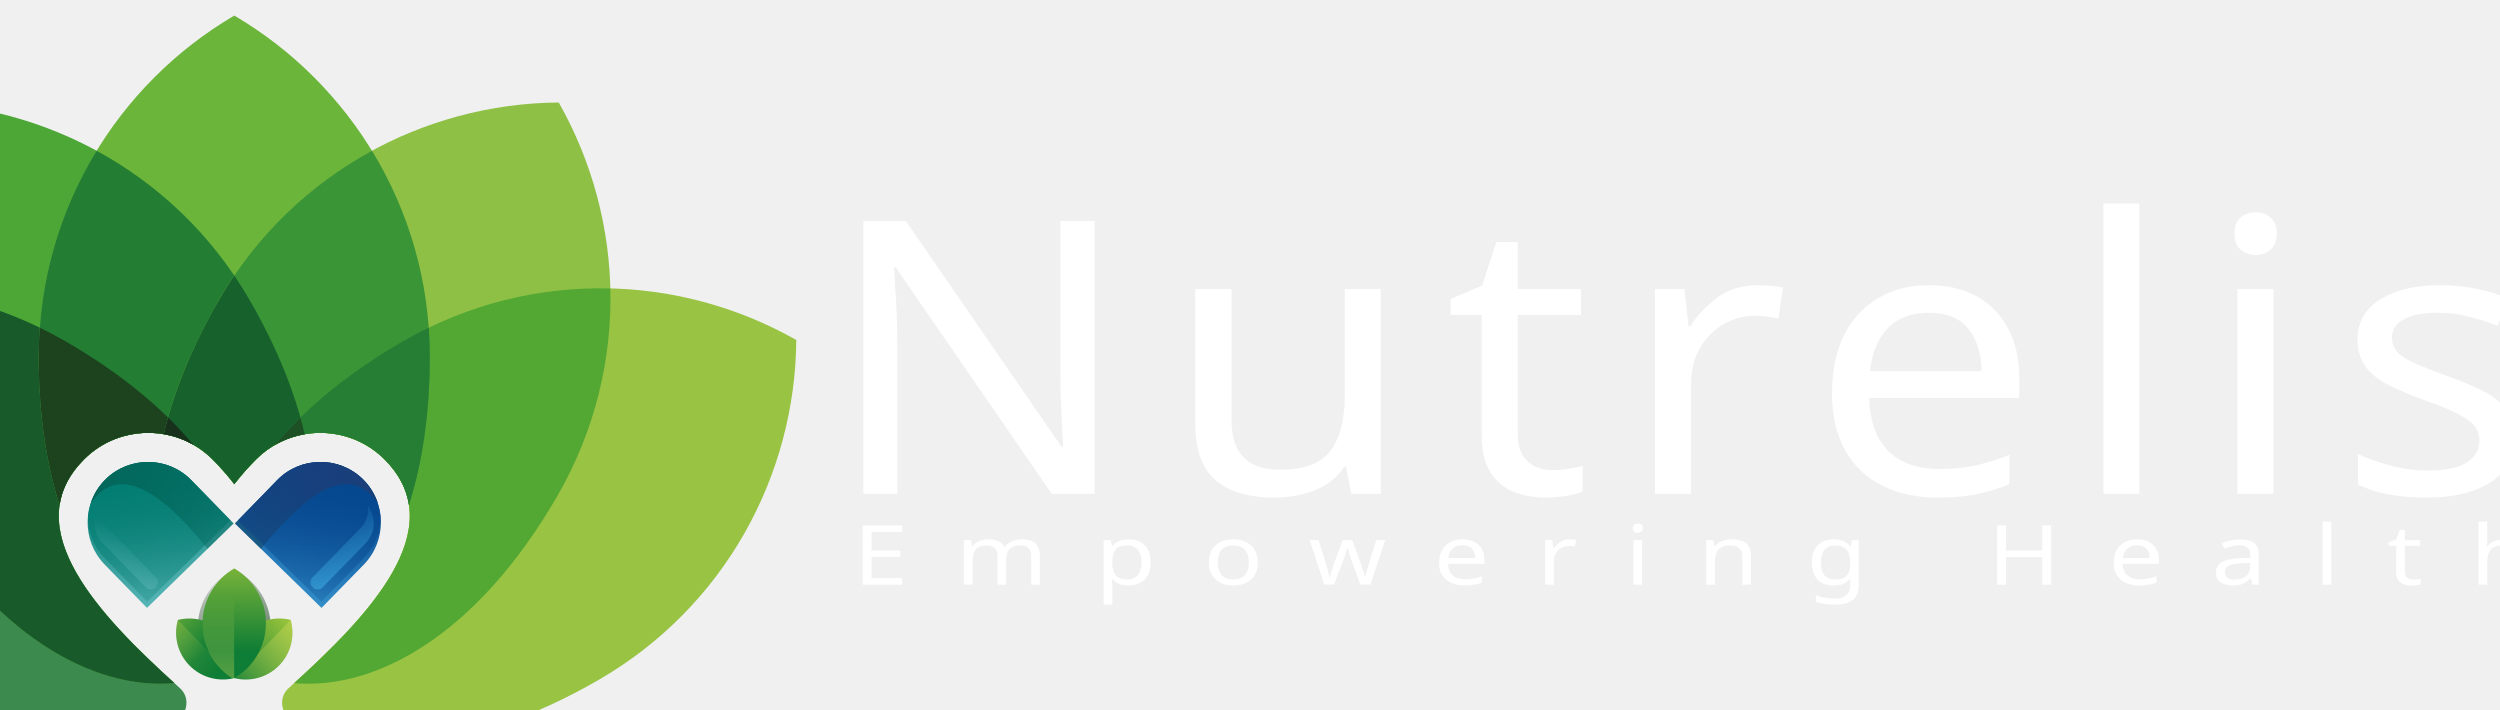
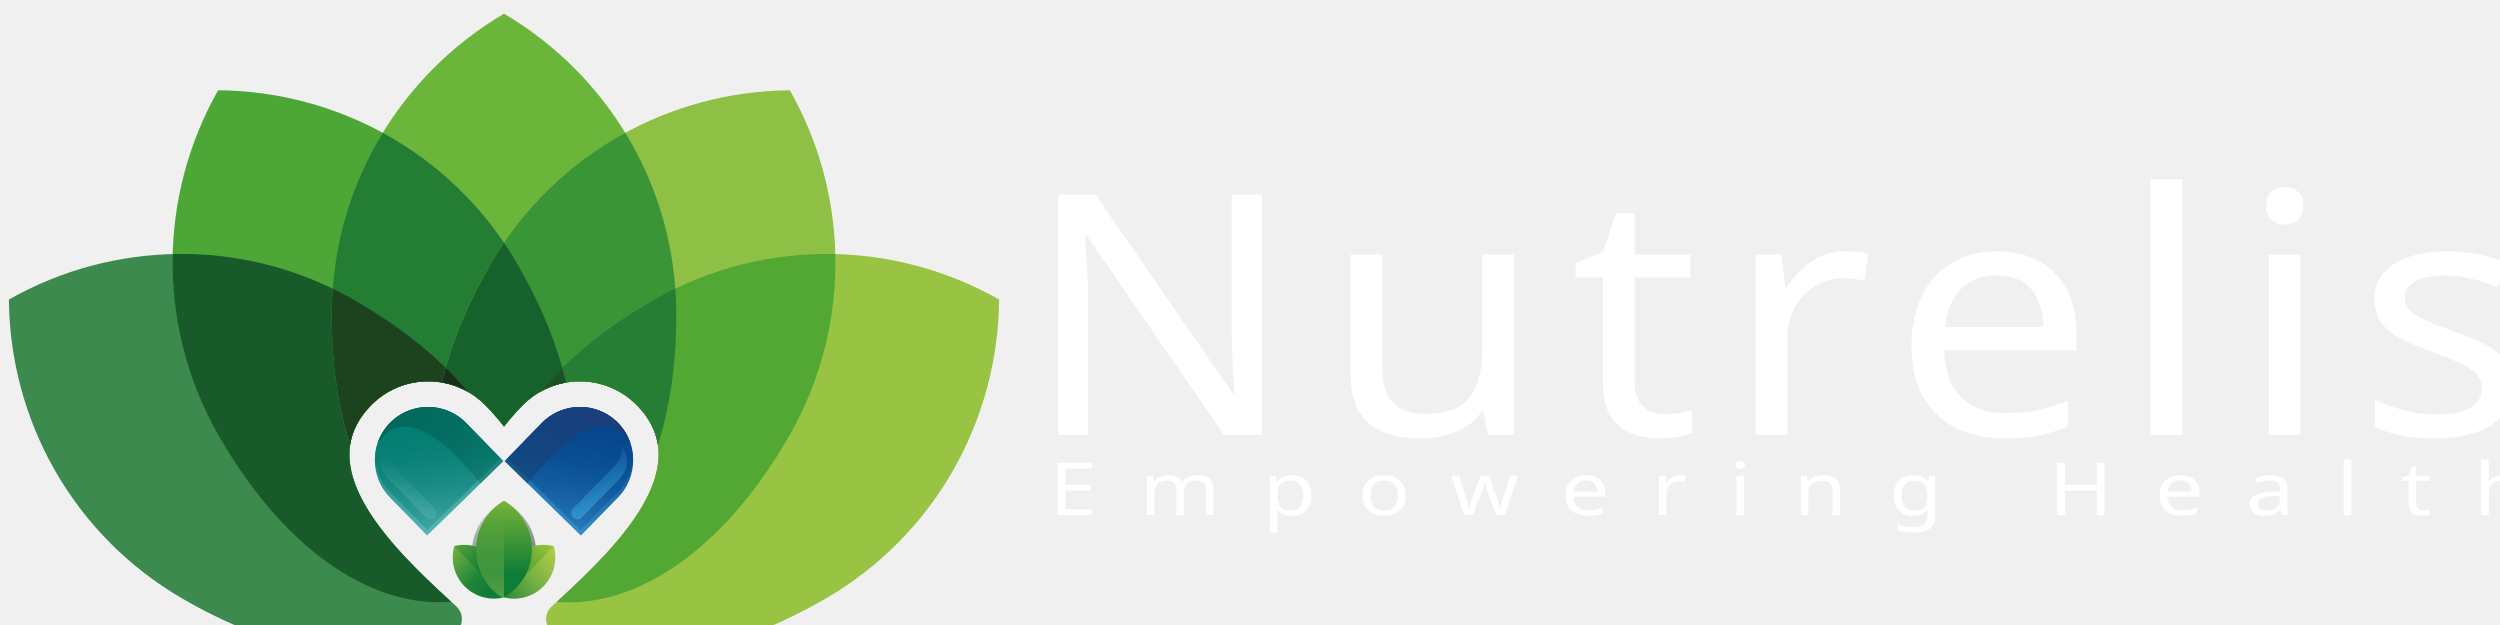
- <svg xmlns="http://www.w3.org/2000/svg" xmlns:xlink="http://www.w3.org/1999/xlink" id="Calque_1" version="1.1" viewBox="100 120 740 210">
+ <svg xmlns="http://www.w3.org/2000/svg" xmlns:xlink="http://www.w3.org/1999/xlink" id="Calque_1" version="1.1" viewBox="0 120 840 210">
  <defs>
    <style>
      .st0{fill:#17311c}.st0,.st1,.st2,.st3,.st4,.st5,.st6,.st7,.st8,.st9,.st10,.st11,.st12,.st13,.st14,.st15,.st16,.st17,.st18,.st19,.st20,.st21,.st22,.st23,.st24,.st25,.st26{fill-rule:evenodd}.st1{fill:#1c421e}.st2{fill:#06488f}.st27{fill:url(#linear-gradient2)}.st28{mask:url(#mask-5)}.st29{fill:url(#linear-gradient10)}.st30{mask:url(#mask-1)}.st3{fill:#98c343}.st4{fill:#6bb53a}.st5{fill:#027c71}.st31{mask:url(#mask-10)}.st32{mask:url(#mask-6)}.st33{mask:url(#mask-7)}.st34{mask:url(#mask)}.st6{fill:#46c1f1}.st35{fill:url(#linear-gradient1)}.st36{fill:url(#linear-gradient9)}.st37{fill:url(#linear-gradient8)}.st38{mask:url(#mask-8)}.st39{fill:url(#linear-gradient16)}.st40{mask:url(#mask-2)}.st41{mask:url(#mask-9)}.st7{fill:url(#linear-gradient15)}.st8{fill:#17612c}.st9{fill:#ccd95a}.st42{fill:url(#linear-gradient7)}.st10{fill:#8ec046}.st11{fill:#52a833}.st12{fill:#1f3c76}.st13{fill:#035c51}.st14{fill:url(#linear-gradient11)}.st15{fill:#257e34}.st43{fill:url(#linear-gradient14)}.st44{fill:url(#linear-gradient5)}.st45{font-size:24.57px;letter-spacing:.48em}.st45,.st46{fill:#fff;font-family:Righteous-Regular,Righteous}.st47{fill:url(#linear-gradient3)}.st46{font-size:113.07px;letter-spacing:.07em}.st48{mask:url(#mask-11)}.st16{fill:#7ac8cf}.st49{mask:url(#mask-12)}.st17{fill:url(#linear-gradient4)}.st18{fill:#3a9536}.st50{fill:url(#linear-gradient6)}.st19{fill:url(#linear-gradient12)}.st51{mask:url(#mask-4)}.st20{fill:#1d5125}.st21{fill:#185a29}.st22{fill:#4ca736}.st52{fill:url(#linear-gradient13)}.st23{fill:url(#linear-gradient)}.st24{fill:#3c8a4d}.st25{fill:#237e34}.st26{fill:#1b421e}.st53{mask:url(#mask-3)}
    </style>
    <linearGradient id="linear-gradient" x1="3916.89" y1="-5550.76" x2="4113.88" y2="-4851.35" gradientTransform="translate(-141.62 650.35) scale(.07)" gradientUnits="userSpaceOnUse">
      <stop offset="0" stop-color="#027c71" />
      <stop offset="1" stop-color="#70c5ca" />
    </linearGradient>
    <linearGradient id="linear-gradient1" x1="3509.26" y1="-5721.68" x2="4397.35" y2="-4971.6" gradientTransform="translate(-141.62 650.35) scale(.07)" gradientUnits="userSpaceOnUse">
      <stop offset="0" stop-color="#fff" />
      <stop offset="1" stop-color="#fff" stop-opacity="0" />
    </linearGradient>
    <mask id="mask" x="126.76" y="256.66" width="42.46" height="25.86" maskUnits="userSpaceOnUse">
      <g id="id0">
        <rect class="st35" x="126.76" y="256.66" width="42.46" height="25.86" />
      </g>
    </mask>
    <linearGradient id="linear-gradient2" x1="4007.38" y1="-5604.2" x2="4012.38" y2="-4853.31" xlink:href="#linear-gradient1" />
    <mask id="mask-1" x="125.91" y="256.66" width="42.41" height="41.52" maskUnits="userSpaceOnUse">
      <g id="id2">
        <rect class="st27" x="125.91" y="256.66" width="42.41" height="41.52" />
      </g>
    </mask>
    <mask id="mask-2" x="126.76" y="256.66" width="42.46" height="25.86" maskUnits="userSpaceOnUse">
      <g id="id4">
        <rect class="st35" x="126.76" y="256.66" width="42.46" height="25.86" />
      </g>
    </mask>
    <linearGradient id="linear-gradient3" x1="3692.2" y1="-4744.43" x2="3981.63" y2="-5330.23" xlink:href="#linear-gradient1" />
    <mask id="mask-3" x="127.98" y="269.42" width="18.92" height="25.17" maskUnits="userSpaceOnUse">
      <g id="id6">
        <rect class="st47" x="127.98" y="269.42" width="18.92" height="25.17" />
      </g>
    </mask>
    <linearGradient id="linear-gradient4" x1="4720.92" y1="-5550.78" x2="4523.94" y2="-4851.38" gradientTransform="translate(-141.62 650.35) scale(.07)" gradientUnits="userSpaceOnUse">
      <stop offset="0" stop-color="#06488f" />
      <stop offset="1" stop-color="#47aee3" />
    </linearGradient>
    <linearGradient id="linear-gradient5" x1="5128.54" y1="-5721.71" x2="4240.45" y2="-4971.62" xlink:href="#linear-gradient1" />
    <mask id="mask-4" x="169.47" y="256.66" width="42.46" height="25.86" maskUnits="userSpaceOnUse">
      <g id="id8">
        <rect class="st44" x="169.47" y="256.66" width="42.46" height="25.86" />
      </g>
    </mask>
    <linearGradient id="linear-gradient6" x1="4630.43" y1="-5604.25" x2="4625.43" y2="-4853.31" xlink:href="#linear-gradient1" />
    <mask id="mask-5" x="170.36" y="256.66" width="42.41" height="41.52" maskUnits="userSpaceOnUse">
      <g id="id10">
        <rect class="st50" x="170.36" y="256.66" width="42.41" height="41.52" />
      </g>
    </mask>
    <linearGradient id="linear-gradient7" x1="5128.54" y1="-5721.71" x2="4240.45" y2="-4971.62" xlink:href="#linear-gradient1" />
    <mask id="mask-6" x="169.47" y="256.66" width="42.46" height="25.86" maskUnits="userSpaceOnUse">
      <g id="id12">
        <rect class="st42" x="169.47" y="256.66" width="42.46" height="25.86" />
      </g>
    </mask>
    <linearGradient id="linear-gradient8" x1="4945.62" y1="-4744.46" x2="4656.19" y2="-5330.26" xlink:href="#linear-gradient1" />
    <mask id="mask-7" x="191.79" y="269.42" width="18.92" height="25.17" maskUnits="userSpaceOnUse">
      <g id="id14">
        <rect class="st37" x="191.79" y="269.42" width="18.92" height="25.17" />
      </g>
    </mask>
    <linearGradient id="linear-gradient9" x1="4503.83" y1="-4595.78" x2="4266.95" y2="-5234.74" xlink:href="#linear-gradient1" />
    <mask id="mask-8" x="168.73" y="288.58" width="11.48" height="17.58" maskUnits="userSpaceOnUse">
      <g id="id18">
        <rect class="st36" x="168.73" y="288.58" width="11.48" height="17.58" />
      </g>
    </mask>
    <linearGradient id="linear-gradient10" x1="4134" y1="-4595.77" x2="4370.88" y2="-5234.74" xlink:href="#linear-gradient1" />
    <mask id="mask-9" x="158.48" y="288.58" width="11.48" height="17.58" maskUnits="userSpaceOnUse">
      <g id="id22">
        <rect class="st29" x="158.48" y="288.58" width="11.48" height="17.58" />
      </g>
    </mask>
    <linearGradient id="linear-gradient11" x1="4311.5" y1="-4465.14" x2="4550.62" y2="-4218.27" gradientTransform="translate(-141.62 -.22) scale(.07 -.07)" gradientUnits="userSpaceOnUse">
      <stop offset="0" stop-color="#0e7d35" />
      <stop offset="1" stop-color="#9ac43b" />
    </linearGradient>
    <linearGradient id="linear-gradient12" x1="4326.33" y1="-4465.13" x2="4087.21" y2="-4218.26" xlink:href="#linear-gradient11" />
    <linearGradient id="linear-gradient13" x1="5088.84" y1="-3935.22" x2="4217.99" y2="-4478.21" gradientTransform="translate(-141.62 -.22) scale(.07 -.07)" xlink:href="#linear-gradient1" />
    <mask id="mask-10" x="169.34" y="303.49" width="17.21" height="17.64" maskUnits="userSpaceOnUse">
      <g id="id16">
        <rect class="st52" x="169.34" y="303.49" width="17.21" height="17.64" />
      </g>
    </mask>
    <linearGradient id="linear-gradient14" x1="3549" y1="-3935.22" x2="4419.84" y2="-4478.2" gradientTransform="translate(-141.62 -.22) scale(.07 -.07)" xlink:href="#linear-gradient1" />
    <mask id="mask-11" x="152.13" y="303.49" width="17.21" height="17.64" maskUnits="userSpaceOnUse">
      <g id="id20">
        <rect class="st43" x="152.13" y="303.49" width="17.21" height="17.64" />
      </g>
    </mask>
    <linearGradient id="linear-gradient15" x1="4318.91" y1="-4471.91" x2="4318.93" y2="-4006.54" xlink:href="#linear-gradient11" />
    <linearGradient id="linear-gradient16" x1="4253.84" y1="-4117.99" x2="4253.84" y2="-5064.63" xlink:href="#linear-gradient1" />
    <mask id="mask-12" x="159.89" y="288.58" width="9.55" height="32.64" maskUnits="userSpaceOnUse">
      <g id="id24">
        <rect class="st39" x="159.89" y="288.58" width="9.54" height="32.64" />
      </g>
    </mask>
  </defs>
  <g>
    <path class="st24" d="M119.41,221.03c-37.29-21.53-81.5-20.21-116.42-.39.29,40.16,21.25,79.1,58.54,100.63,38.38,22.16,70.46,22.87,90.61,11.9,1.72-.93,2.78-2.5,3.01-4.44.23-1.94-.44-3.72-1.89-5.03-22-19.85-49.3-46.83-28.38-67.74h0c8.72-8.72,22.08-10.17,32.34-4.33-8.92-10.65-21.37-21.11-37.81-30.6Z" />
    <path class="st22" d="M173.93,208.87c-21.53-37.29-60.48-58.24-100.63-58.54-19.83,34.92-21.14,79.13.38,116.42,23.92,41.44,53.99,57.55,77.91,55.44-21.67-19.7-47.1-45.86-26.72-66.24h0c10.45-10.45,27.55-10.45,38.01,0,2.2,2.2,4.22,4.48,6.06,6.82.14.18.27.35.41.53.13-.18.27-.35.4-.53,1.84-2.33,3.85-4.62,6.06-6.82,4.05-4.05,9.1-6.53,14.37-7.44-2.83-12.17-8.06-25.47-16.25-39.65Z" />
    <path class="st21" d="M58.02,205.37c-.53,20.82,4.49,42.03,15.66,61.38,23.93,41.44,53.99,57.56,77.93,55.45-21.68-19.7-47.12-45.86-26.73-66.25h0c8.72-8.73,22.09-10.17,32.34-4.33-8.91-10.65-21.37-21.11-37.81-30.6-19.36-11.17-40.57-16.19-61.39-15.66Z" />
    <path class="st4" d="M227.22,225.62c0-43.06-23.25-80.68-57.87-101.01-34.63,20.32-57.88,57.95-57.88,101.01,0,17,2.27,31.62,6.17,43.86.69-4.68,2.95-9.23,7.24-13.51h0c10.45-10.45,27.55-10.45,38.01,0,2.2,2.2,4.22,4.48,6.06,6.82.14.18.27.35.41.53.13-.18.27-.35.4-.53,1.84-2.33,3.85-4.62,6.06-6.82,10.45-10.45,27.55-10.45,38.01,0h0c4.29,4.29,6.54,8.83,7.23,13.51,3.9-12.23,6.17-26.85,6.17-43.85Z" />
    <path class="st25" d="M128.6,164.62c-10.87,17.76-17.13,38.65-17.13,60.99,0,17.01,2.27,31.62,6.17,43.87.7-4.69,2.95-9.23,7.24-13.52h0c10.45-10.45,27.55-10.45,38.01,0,2.2,2.2,4.22,4.48,6.06,6.82.14.18.27.35.41.53.13-.18.27-.35.4-.53,1.84-2.33,3.85-4.62,6.06-6.82,4.05-4.06,9.1-6.53,14.38-7.44-2.83-12.17-8.08-25.47-16.26-39.64-11.17-19.35-27.04-34.3-45.33-44.25Z" />
    <path class="st1" d="M111.78,216.99c-.2,2.85-.31,5.73-.31,8.63,0,17.01,2.27,31.62,6.17,43.87.7-4.69,2.95-9.23,7.24-13.52h0c8.72-8.73,22.09-10.17,32.34-4.33-8.91-10.65-21.37-21.11-37.81-30.6-2.51-1.45-5.06-2.8-7.63-4.04Z" />
    <path class="st10" d="M265.01,266.76c21.53-37.29,20.2-81.49.38-116.42-40.16.29-79.1,21.25-100.63,58.54-8.19,14.18-13.42,27.48-16.25,39.65,5.27.9,10.32,3.39,14.37,7.44,2.2,2.2,4.22,4.48,6.06,6.82.14.18.27.35.41.53.13-.18.27-.35.4-.53,1.84-2.33,3.85-4.62,6.06-6.82,10.45-10.45,27.55-10.45,38.01,0h0c20.39,20.38-5.05,46.54-26.73,66.24,23.94,2.1,53.99-14,77.92-55.44Z" />
    <path class="st3" d="M277.16,321.27c37.28-21.53,58.25-60.47,58.54-100.63-34.92-19.82-79.13-21.14-116.42.39-16.44,9.49-28.9,19.95-37.81,30.6,10.26-5.84,23.61-4.4,32.34,4.33h0c20.91,20.91-6.38,47.89-28.38,67.74-1.45,1.31-2.12,3.09-1.89,5.03s1.29,3.51,3.01,4.44c20.16,10.97,52.23,10.26,90.61-11.9Z" />
    <path class="st11" d="M280.66,205.37c-20.82-.53-42.03,4.49-61.38,15.66-16.44,9.49-28.9,19.95-37.81,30.6,10.25-5.84,23.61-4.4,32.34,4.33h0c20.39,20.39-5.06,46.55-26.73,66.25,23.93,2.11,54-14.01,77.92-55.45,11.17-19.35,16.18-40.57,15.66-61.38Z" />
    <path class="st18" d="M210.09,164.62c-18.29,9.95-34.16,24.9-45.33,44.25-8.18,14.17-13.44,27.47-16.26,39.64,5.28.91,10.32,3.39,14.38,7.44,2.2,2.2,4.22,4.48,6.06,6.82.14.18.27.35.41.53.13-.18.27-.35.4-.53,1.84-2.33,3.85-4.62,6.06-6.82,10.45-10.45,27.55-10.45,38.01,0h0c4.29,4.29,6.54,8.83,7.23,13.51,3.9-12.24,6.17-26.86,6.17-43.86,0-22.35-6.26-43.23-17.13-60.99Z" />
    <path class="st8" d="M190.19,248.52c-2.83-12.17-8.08-25.47-16.26-39.64-1.45-2.51-2.98-4.94-4.58-7.31-1.61,2.37-3.14,4.8-4.58,7.31-8.18,14.17-13.44,27.47-16.26,39.64,5.28.91,10.32,3.39,14.38,7.44,2.2,2.2,4.22,4.48,6.06,6.82.14.18.27.35.41.53.13-.18.27-.35.4-.53,1.84-2.33,3.85-4.62,6.06-6.82,4.05-4.06,9.1-6.53,14.38-7.44Z" />
    <path class="st15" d="M221.04,269.48c3.9-12.24,6.17-26.86,6.17-43.86,0-2.9-.1-5.78-.32-8.63-2.56,1.25-5.11,2.59-7.62,4.04-16.44,9.49-28.9,19.95-37.81,30.6,10.25-5.84,23.61-4.4,32.34,4.33h0c4.29,4.29,6.54,8.83,7.23,13.51Z" />
    <path class="st0" d="M149.75,243.59c-.46,1.66-.88,3.3-1.26,4.92,3.03.52,5.98,1.56,8.71,3.11-2.26-2.69-4.73-5.38-7.45-8.04Z" />
    <path class="st20" d="M190.19,248.52c-.38-1.62-.8-3.26-1.26-4.92-2.72,2.66-5.19,5.34-7.45,8.04,2.73-1.55,5.68-2.59,8.71-3.11Z" />
    <path class="st23" d="M143.5,299.94l25.63-25-12.5-12.81c-6.88-7.05-18.27-7.19-25.31-.31-7.05,6.88-7.19,18.27-.31,25.31l12.5,12.81h0Z" />
    <g class="st34">
      <path class="st13" d="M161.45,282.44l7.68-7.49-12.5-12.81c-6.88-7.05-18.27-7.19-25.31-.31-2.11,2.06-3.6,4.52-4.47,7.15,7.25-10.71,18.78-6.23,34.6,13.46h0s0,0,0,0Z" />
    </g>
    <g class="st30">
      <path class="st5" d="M168.23,274.02l-11.61-11.9c-6.88-7.05-18.27-7.19-25.31-.31-3.2,3.12-4.98,7.18-5.32,11.34.09,4.39,1.77,8.76,5.06,12.13l12.5,12.81,24.67-24.07Z" />
    </g>
    <g class="st40">
      <path class="st13" d="M161.45,282.44l7.68-7.49-12.5-12.81c-6.88-7.05-18.27-7.19-25.31-.31-2.11,2.06-3.6,4.52-4.47,7.15,7.25-10.71,18.78-6.23,34.6,13.46h0s0,0,0,0Z" />
    </g>
    <g class="st53">
      <path class="st16" d="M146,293.95l.23-.23c.76-.75.78-1.98.03-2.74l-14.65-15.01c-1.83-2.21-2.11-4.63-1.76-6.46-2.52,4.05-2.38,7.75.41,11.1l12.99,13.31c.75.76,1.98.78,2.74.03h0Z" />
    </g>
    <path class="st17" d="M195.18,299.94l-25.63-25,12.5-12.81c6.87-7.05,18.27-7.19,25.31-.31,7.05,6.87,7.19,18.27.31,25.31l-12.5,12.81h0Z" />
    <g class="st51">
      <path class="st13" d="M177.24,282.43l-7.68-7.49,12.5-12.81c6.88-7.05,18.27-7.19,25.31-.31,2.11,2.06,3.6,4.52,4.47,7.15-7.25-10.71-18.78-6.23-34.6,13.47h0,0Z" />
    </g>
    <g class="st28">
      <path class="st2" d="M170.45,274.02l11.6-11.9c6.87-7.05,18.27-7.19,25.31-.31,3.2,3.12,4.98,7.18,5.32,11.34-.09,4.39-1.77,8.76-5.06,12.13l-12.5,12.81-24.68-24.07h0Z" />
    </g>
    <g class="st32">
      <path class="st12" d="M177.24,282.43l-7.68-7.49,12.5-12.81c6.88-7.05,18.27-7.19,25.31-.31,2.11,2.06,3.6,4.52,4.47,7.15-7.25-10.71-18.78-6.23-34.6,13.47h0,0Z" />
    </g>
    <g class="st33">
      <path class="st6" d="M192.69,293.95l-.23-.23c-.76-.75-.78-1.98-.03-2.74l14.65-15.02c1.83-2.21,2.11-4.63,1.76-6.46,2.52,4.05,2.38,7.75-.41,11.1l-12.99,13.31c-.75.76-1.98.78-2.74.03h0Z" />
    </g>
    <g class="st38">
      <path class="st26" d="M169.34,288.66c-1.31,4.6-.19,9.75,3.37,13.43,2.08,2.14,4.67,3.47,7.4,3.98.01-.67,0-1.34-.06-2.02-.59-6.91-4.85-12.63-10.71-15.39h0Z" />
    </g>
    <g class="st41">
      <path class="st26" d="M169.34,288.66c1.31,4.6.19,9.75-3.37,13.43-2.08,2.14-4.67,3.47-7.4,3.98-.01-.67,0-1.34.06-2.02.58-6.91,4.85-12.63,10.71-15.39h0Z" />
    </g>
    <g>
      <path class="st14" d="M186.03,303.49c1.31,4.6.19,9.75-3.37,13.43-3.56,3.68-8.68,4.96-13.31,3.8-1.31-4.6-.19-9.75,3.37-13.43,3.56-3.68,8.68-4.96,13.31-3.8Z" />
      <path class="st19" d="M152.66,303.49c-1.31,4.6-.19,9.75,3.37,13.43,3.56,3.68,8.68,4.96,13.31,3.8,1.31-4.6.19-9.75-3.37-13.43-3.56-3.68-8.68-4.96-13.31-3.8Z" />
      <g>
        <g class="st31">
          <path class="st9" d="M186.03,303.49c1.31,4.6.19,9.75-3.37,13.43-3.56,3.68-8.68,4.96-13.31,3.8,0,0,5.56-5.74,16.68-17.22Z" />
        </g>
        <g class="st48">
          <path class="st9" d="M152.66,303.49c-1.31,4.6-.19,9.75,3.37,13.43,3.56,3.68,8.68,4.96,13.31,3.8,0,0-5.56-5.74-16.68-17.23Z" />
        </g>
        <path class="st7" d="M169.34,288.25c5.6,3.24,9.37,9.3,9.37,16.23,0,6.94-3.77,12.99-9.37,16.23-5.6-3.24-9.37-9.3-9.37-16.23s3.77-12.99,9.37-16.23Z" />
      </g>
    </g>
    <g class="st49">
      <path class="st9" d="M169.34,288.66c-5.6,3.24-9.37,9.3-9.37,16.23,0,6.94,3.77,12.99,9.37,16.23v-32.47s0,0,0,0Z" />
    </g>
  </g>
  <text class="st45" transform="translate(352.52 293.06) scale(1.19 1)">
    <tspan x="0" y="0">Empowering Health</tspan>
  </text>
  <text class="st46" transform="translate(343.8 266.16) scale(1.07 1)">
    <tspan x="0" y="0">Nutrelis</tspan>
  </text>
</svg>
